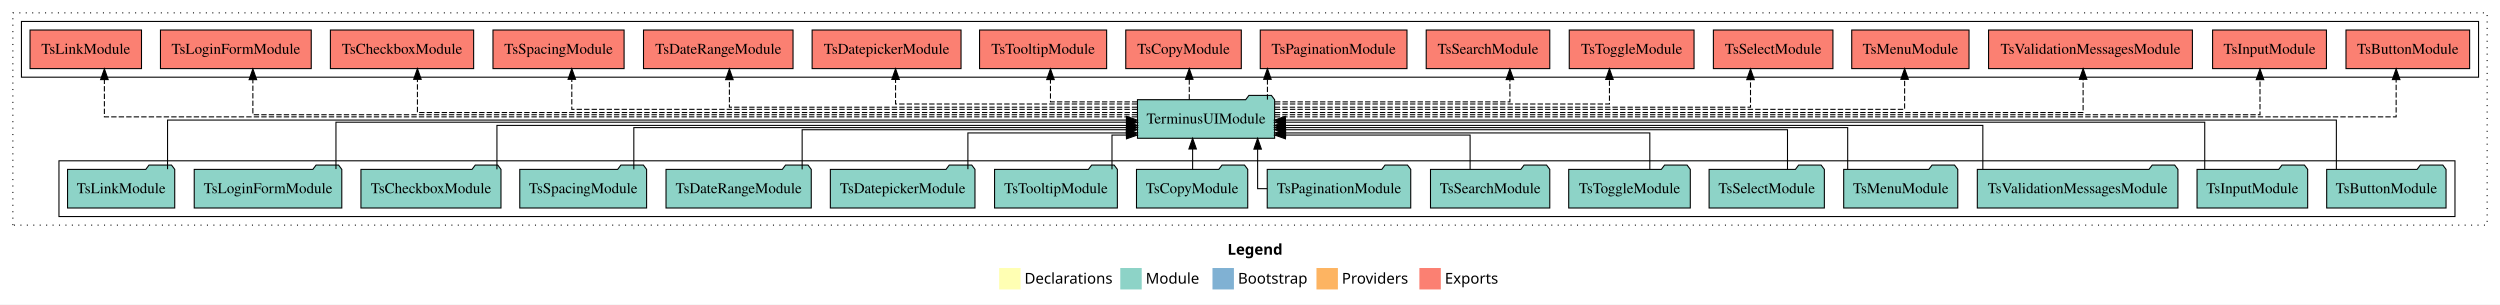
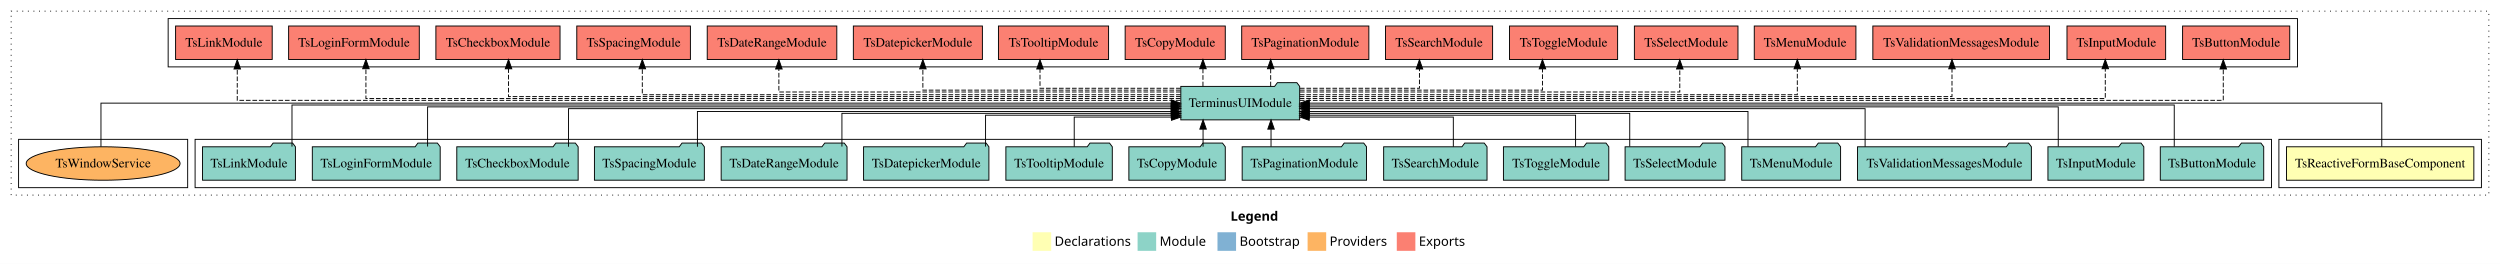
- <svg xmlns="http://www.w3.org/2000/svg" width="2332pt" height="284pt" viewBox="0.00 0.00 2332.00 284.00">
+ <svg xmlns="http://www.w3.org/2000/svg" width="2691pt" height="284pt" viewBox="0.00 0.00 2691.00 284.00">
  <g id="graph0" class="graph" transform="scale(1 1) rotate(0) translate(4 280)">
-     <polygon fill="#ffffff" stroke="transparent" points="-4,4 -4,-280 2328,-280 2328,4 -4,4" />
-     <text text-anchor="start" x="1141.009" y="-42.4" font-family="sans-serif" font-weight="bold" font-size="14.00" fill="#000000">Legend</text>
-     <polygon fill="#ffffb3" stroke="transparent" points="928,-10 928,-30 948,-30 948,-10 928,-10" />
-     <text text-anchor="start" x="951.629" y="-15.4" font-family="sans-serif" font-size="14.00" fill="#000000">  Declarations</text>
-     <polygon fill="#8dd3c7" stroke="transparent" points="1041,-10 1041,-30 1061,-30 1061,-10 1041,-10" />
-     <text text-anchor="start" x="1064.725" y="-15.4" font-family="sans-serif" font-size="14.00" fill="#000000">  Module</text>
-     <polygon fill="#80b1d3" stroke="transparent" points="1127,-10 1127,-30 1147,-30 1147,-10 1127,-10" />
-     <text text-anchor="start" x="1150.781" y="-15.4" font-family="sans-serif" font-size="14.00" fill="#000000">  Bootstrap</text>
-     <polygon fill="#fdb462" stroke="transparent" points="1224,-10 1224,-30 1244,-30 1244,-10 1224,-10" />
-     <text text-anchor="start" x="1247.673" y="-15.4" font-family="sans-serif" font-size="14.00" fill="#000000">  Providers</text>
-     <polygon fill="#fb8072" stroke="transparent" points="1320,-10 1320,-30 1340,-30 1340,-10 1320,-10" />
-     <text text-anchor="start" x="1343.726" y="-15.4" font-family="sans-serif" font-size="14.00" fill="#000000">  Exports</text>
+     <polygon fill="#ffffff" stroke="transparent" points="-4,4 -4,-280 2687,-280 2687,4 -4,4" />
+     <text text-anchor="start" x="1320.509" y="-42.4" font-family="sans-serif" font-weight="bold" font-size="14.00" fill="#000000">Legend</text>
+     <polygon fill="#ffffb3" stroke="transparent" points="1107.5,-10 1107.5,-30 1127.5,-30 1127.5,-10 1107.5,-10" />
+     <text text-anchor="start" x="1131.129" y="-15.4" font-family="sans-serif" font-size="14.00" fill="#000000">  Declarations</text>
+     <polygon fill="#8dd3c7" stroke="transparent" points="1220.5,-10 1220.5,-30 1240.5,-30 1240.5,-10 1220.5,-10" />
+     <text text-anchor="start" x="1244.225" y="-15.4" font-family="sans-serif" font-size="14.00" fill="#000000">  Module</text>
+     <polygon fill="#80b1d3" stroke="transparent" points="1306.5,-10 1306.5,-30 1326.5,-30 1326.5,-10 1306.5,-10" />
+     <text text-anchor="start" x="1330.281" y="-15.4" font-family="sans-serif" font-size="14.00" fill="#000000">  Bootstrap</text>
+     <polygon fill="#fdb462" stroke="transparent" points="1403.5,-10 1403.5,-30 1423.5,-30 1423.5,-10 1403.5,-10" />
+     <text text-anchor="start" x="1427.173" y="-15.4" font-family="sans-serif" font-size="14.00" fill="#000000">  Providers</text>
+     <polygon fill="#fb8072" stroke="transparent" points="1499.5,-10 1499.5,-30 1519.5,-30 1519.5,-10 1499.5,-10" />
+     <text text-anchor="start" x="1523.226" y="-15.4" font-family="sans-serif" font-size="14.00" fill="#000000">  Exports</text>
    <g id="clust1" class="cluster">
-       <polygon fill="none" stroke="#000000" stroke-dasharray="1,5" points="8,-70 8,-268 2316,-268 2316,-70 8,-70" />
-     </g>
-     <g id="clust3" class="cluster">
-       <polygon fill="none" stroke="#000000" points="51,-78 51,-130 2286,-130 2286,-78 51,-78" />
+       <polygon fill="none" stroke="#000000" stroke-dasharray="1,5" points="8,-70 8,-268 2675,-268 2675,-70 8,-70" />
+     </g>
+     <g id="clust2" class="cluster">
+       <polygon fill="none" stroke="#000000" points="2449,-78 2449,-130 2667,-130 2667,-78 2449,-78" />
    </g>
    <g id="clust4" class="cluster">
-       <polygon fill="none" stroke="#000000" points="16,-208 16,-260 2308,-260 2308,-208 16,-208" />
+       <polygon fill="none" stroke="#000000" points="206,-78 206,-130 2441,-130 2441,-78 206,-78" />
+     </g>
+     <g id="clust5" class="cluster">
+       <polygon fill="none" stroke="#000000" points="177,-208 177,-260 2469,-260 2469,-208 177,-208" />
+     </g>
+     <g id="clust7" class="cluster">
+       <polygon fill="none" stroke="#000000" points="16,-78 16,-130 198,-130 198,-78 16,-78" />
    </g>
    <g id="node1" class="node">
-       <polygon fill="#8dd3c7" stroke="#000000" points="2277.665,-122 2274.665,-126 2253.665,-126 2250.665,-122 2166.335,-122 2166.335,-86 2277.665,-86 2277.665,-122" />
-       <text text-anchor="middle" x="2222" y="-99.8" font-family="Times,serif" font-size="14.00" fill="#000000">TsButtonModule</text>
+       <polygon fill="#ffffb3" stroke="#000000" points="2658.85,-122 2457.15,-122 2457.15,-86 2658.85,-86 2658.85,-122" />
+       <text text-anchor="middle" x="2558" y="-99.8" font-family="Times,serif" font-size="14.00" fill="#000000">TsReactiveFormBaseComponent</text>
+     </g>
+     <g id="node2" class="node">
+       <polygon fill="#8dd3c7" stroke="#000000" points="1394.971,-187 1391.971,-191 1370.971,-191 1367.971,-187 1267.029,-187 1267.029,-151 1394.971,-151 1394.971,-187" />
+       <text text-anchor="middle" x="1331" y="-164.8" font-family="Times,serif" font-size="14.00" fill="#000000">TerminusUIModule</text>
+     </g>
+     <g id="edge1" class="edge">
+       <path fill="none" stroke="#000000" d="M2559.754,-122.106C2559.754,-141.339 2559.754,-169 2559.754,-169 2559.754,-169 1405.333,-169 1405.333,-169" />
+       <polygon fill="#000000" stroke="#000000" points="1405.333,-165.5 1395.333,-169 1405.333,-172.5 1405.333,-165.5" />
+     </g>
+     <g id="node19" class="node">
+       <polygon fill="#fb8072" stroke="#000000" points="2460.665,-252 2345.335,-252 2345.335,-216 2460.665,-216 2460.665,-252" />
+       <text text-anchor="middle" x="2403" y="-229.8" font-family="Times,serif" font-size="14.00" fill="#000000">TsButtonModule </text>
+     </g>
+     <g id="edge18" class="edge">
+       <path fill="none" stroke="#000000" stroke-dasharray="5,2" d="M1395.202,-172C1624.454,-172 2389.125,-172 2389.125,-172 2389.125,-172 2389.125,-205.733 2389.125,-205.733" />
+       <polygon fill="#000000" stroke="#000000" points="2385.625,-205.733 2389.125,-215.733 2392.625,-205.733 2385.625,-205.733" />
+     </g>
+     <g id="node20" class="node">
+       <polygon fill="#fb8072" stroke="#000000" points="2327.099,-252 2220.901,-252 2220.901,-216 2327.099,-216 2327.099,-252" />
+       <text text-anchor="middle" x="2274" y="-229.8" font-family="Times,serif" font-size="14.00" fill="#000000">TsInputModule </text>
+     </g>
+     <g id="edge19" class="edge">
+       <path fill="none" stroke="#000000" stroke-dasharray="5,2" d="M1395,-174C1605.368,-174 2262.125,-174 2262.125,-174 2262.125,-174 2262.125,-205.998 2262.125,-205.998" />
+       <polygon fill="#000000" stroke="#000000" points="2258.625,-205.998 2262.125,-215.998 2265.625,-205.998 2258.625,-205.998" />
+     </g>
+     <g id="node21" class="node">
+       <polygon fill="#fb8072" stroke="#000000" points="2202.068,-252 2011.932,-252 2011.932,-216 2202.068,-216 2202.068,-252" />
+       <text text-anchor="middle" x="2107" y="-229.8" font-family="Times,serif" font-size="14.00" fill="#000000">TsValidationMessagesModule </text>
+     </g>
+     <g id="edge20" class="edge">
+       <path fill="none" stroke="#000000" stroke-dasharray="5,2" d="M1395.002,-176C1579.132,-176 2097.125,-176 2097.125,-176 2097.125,-176 2097.125,-205.966 2097.125,-205.966" />
+       <polygon fill="#000000" stroke="#000000" points="2093.625,-205.966 2097.125,-215.966 2100.625,-205.966 2093.625,-205.966" />
+     </g>
+     <g id="node22" class="node">
+       <polygon fill="#fb8072" stroke="#000000" points="1993.707,-252 1884.293,-252 1884.293,-216 1993.707,-216 1993.707,-252" />
+       <text text-anchor="middle" x="1939" y="-229.8" font-family="Times,serif" font-size="14.00" fill="#000000">TsMenuModule </text>
+     </g>
+     <g id="edge21" class="edge">
+       <path fill="none" stroke="#000000" stroke-dasharray="5,2" d="M1395.17,-178C1549.857,-178 1930.625,-178 1930.625,-178 1930.625,-178 1930.625,-205.973 1930.625,-205.973" />
+       <polygon fill="#000000" stroke="#000000" points="1927.125,-205.973 1930.625,-215.973 1934.125,-205.973 1927.125,-205.973" />
+     </g>
+     <g id="node23" class="node">
+       <polygon fill="#fb8072" stroke="#000000" points="1866.755,-252 1755.245,-252 1755.245,-216 1866.755,-216 1866.755,-252" />
+       <text text-anchor="middle" x="1811" y="-229.8" font-family="Times,serif" font-size="14.00" fill="#000000">TsSelectModule </text>
+     </g>
+     <g id="edge22" class="edge">
+       <path fill="none" stroke="#000000" stroke-dasharray="5,2" d="M1395.3,-181C1524.661,-181 1804.125,-181 1804.125,-181 1804.125,-181 1804.125,-205.76 1804.125,-205.76" />
+       <polygon fill="#000000" stroke="#000000" points="1800.625,-205.76 1804.125,-215.76 1807.625,-205.76 1800.625,-205.76" />
+     </g>
+     <g id="node24" class="node">
+       <polygon fill="#fb8072" stroke="#000000" points="1737.205,-252 1620.795,-252 1620.795,-216 1737.205,-216 1737.205,-252" />
+       <text text-anchor="middle" x="1679" y="-229.8" font-family="Times,serif" font-size="14.00" fill="#000000">TsToggleModule </text>
+     </g>
+     <g id="edge23" class="edge">
+       <path fill="none" stroke="#000000" stroke-dasharray="5,2" d="M1395.269,-183C1490.071,-183 1656.299,-183 1656.299,-183 1656.299,-183 1656.299,-205.876 1656.299,-205.876" />
+       <polygon fill="#000000" stroke="#000000" points="1652.799,-205.876 1656.299,-215.876 1659.799,-205.876 1652.799,-205.876" />
+     </g>
+     <g id="node25" class="node">
+       <polygon fill="#fb8072" stroke="#000000" points="1602.634,-252 1487.366,-252 1487.366,-216 1602.634,-216 1602.634,-252" />
+       <text text-anchor="middle" x="1545" y="-229.8" font-family="Times,serif" font-size="14.00" fill="#000000">TsSearchModule </text>
+     </g>
+     <g id="edge24" class="edge">
+       <path fill="none" stroke="#000000" stroke-dasharray="5,2" d="M1395.231,-185C1451.344,-185 1523.894,-185 1523.894,-185 1523.894,-185 1523.894,-205.754 1523.894,-205.754" />
+       <polygon fill="#000000" stroke="#000000" points="1520.394,-205.754 1523.894,-215.754 1527.394,-205.754 1520.394,-205.754" />
+     </g>
+     <g id="node26" class="node">
+       <polygon fill="#fb8072" stroke="#000000" points="1469.431,-252 1332.569,-252 1332.569,-216 1469.431,-216 1469.431,-252" />
+       <text text-anchor="middle" x="1401" y="-229.8" font-family="Times,serif" font-size="14.00" fill="#000000">TsPaginationModule </text>
+     </g>
+     <g id="edge25" class="edge">
+       <path fill="none" stroke="#000000" stroke-dasharray="5,2" d="M1363.76,-187.106C1363.76,-187.106 1363.76,-205.991 1363.76,-205.991" />
+       <polygon fill="#000000" stroke="#000000" points="1360.26,-205.991 1363.76,-215.991 1367.26,-205.991 1360.26,-205.991" />
+     </g>
+     <g id="node27" class="node">
+       <polygon fill="#fb8072" stroke="#000000" points="1314.884,-252 1207.116,-252 1207.116,-216 1314.884,-216 1314.884,-252" />
+       <text text-anchor="middle" x="1261" y="-229.8" font-family="Times,serif" font-size="14.00" fill="#000000">TsCopyModule </text>
+     </g>
+     <g id="edge26" class="edge">
+       <path fill="none" stroke="#000000" stroke-dasharray="5,2" d="M1290.853,-187.106C1290.853,-187.106 1290.853,-205.991 1290.853,-205.991" />
+       <polygon fill="#000000" stroke="#000000" points="1287.353,-205.991 1290.853,-215.991 1294.353,-205.991 1287.353,-205.991" />
+     </g>
+     <g id="node28" class="node">
+       <polygon fill="#fb8072" stroke="#000000" points="1189.272,-252 1070.728,-252 1070.728,-216 1189.272,-216 1189.272,-252" />
+       <text text-anchor="middle" x="1130" y="-229.8" font-family="Times,serif" font-size="14.00" fill="#000000">TsTooltipModule </text>
+     </g>
+     <g id="edge27" class="edge">
+       <path fill="none" stroke="#000000" stroke-dasharray="5,2" d="M1266.913,-185C1203.376,-185 1115.455,-185 1115.455,-185 1115.455,-185 1115.455,-205.754 1115.455,-205.754" />
+       <polygon fill="#000000" stroke="#000000" points="1111.955,-205.754 1115.455,-215.754 1118.955,-205.754 1111.955,-205.754" />
+     </g>
+     <g id="node29" class="node">
+       <polygon fill="#fb8072" stroke="#000000" points="1053.455,-252 914.545,-252 914.545,-216 1053.455,-216 1053.455,-252" />
+       <text text-anchor="middle" x="984" y="-229.8" font-family="Times,serif" font-size="14.00" fill="#000000">TsDatepickerModule </text>
+     </g>
+     <g id="edge28" class="edge">
+       <path fill="none" stroke="#000000" stroke-dasharray="5,2" d="M1266.743,-183C1167.783,-183 989.375,-183 989.375,-183 989.375,-183 989.375,-205.876 989.375,-205.876" />
+       <polygon fill="#000000" stroke="#000000" points="985.875,-205.876 989.375,-215.876 992.875,-205.876 985.875,-205.876" />
+     </g>
+     <g id="node30" class="node">
+       <polygon fill="#fb8072" stroke="#000000" points="896.739,-252 757.261,-252 757.261,-216 896.739,-216 896.739,-252" />
+       <text text-anchor="middle" x="827" y="-229.8" font-family="Times,serif" font-size="14.00" fill="#000000">TsDateRangeModule </text>
+     </g>
+     <g id="edge29" class="edge">
+       <path fill="none" stroke="#000000" stroke-dasharray="5,2" d="M1266.838,-181C1132.585,-181 834.375,-181 834.375,-181 834.375,-181 834.375,-205.76 834.375,-205.76" />
+       <polygon fill="#000000" stroke="#000000" points="830.875,-205.76 834.375,-215.76 837.875,-205.76 830.875,-205.76" />
+     </g>
+     <g id="node31" class="node">
+       <polygon fill="#fb8072" stroke="#000000" points="739.149,-252 616.851,-252 616.851,-216 739.149,-216 739.149,-252" />
+       <text text-anchor="middle" x="678" y="-229.8" font-family="Times,serif" font-size="14.00" fill="#000000">TsSpacingModule </text>
+     </g>
+     <g id="edge30" class="edge">
+       <path fill="none" stroke="#000000" stroke-dasharray="5,2" d="M1266.934,-178C1104.136,-178 687.375,-178 687.375,-178 687.375,-178 687.375,-205.973 687.375,-205.973" />
+       <polygon fill="#000000" stroke="#000000" points="683.875,-205.973 687.375,-215.973 690.875,-205.973 683.875,-205.973" />
+     </g>
+     <g id="node32" class="node">
+       <polygon fill="#fb8072" stroke="#000000" points="598.813,-252 465.187,-252 465.187,-216 598.813,-216 598.813,-252" />
+       <text text-anchor="middle" x="532" y="-229.8" font-family="Times,serif" font-size="14.00" fill="#000000">TsCheckboxModule </text>
+     </g>
+     <g id="edge31" class="edge">
+       <path fill="none" stroke="#000000" stroke-dasharray="5,2" d="M1266.879,-176C1079.072,-176 543.375,-176 543.375,-176 543.375,-176 543.375,-205.966 543.375,-205.966" />
+       <polygon fill="#000000" stroke="#000000" points="539.875,-205.966 543.375,-215.966 546.875,-205.966 539.875,-205.966" />
+     </g>
+     <g id="node33" class="node">
+       <polygon fill="#fb8072" stroke="#000000" points="447.324,-252 306.676,-252 306.676,-216 447.324,-216 447.324,-252" />
+       <text text-anchor="middle" x="377" y="-229.8" font-family="Times,serif" font-size="14.00" fill="#000000">TsLoginFormModule </text>
+     </g>
+     <g id="edge32" class="edge">
+       <path fill="none" stroke="#000000" stroke-dasharray="5,2" d="M1266.683,-174C1054.458,-174 389.875,-174 389.875,-174 389.875,-174 389.875,-205.998 389.875,-205.998" />
+       <polygon fill="#000000" stroke="#000000" points="386.375,-205.998 389.875,-215.998 393.375,-205.998 386.375,-205.998" />
+     </g>
+     <g id="node34" class="node">
+       <polygon fill="#fb8072" stroke="#000000" points="288.991,-252 185.009,-252 185.009,-216 288.991,-216 288.991,-252" />
+       <text text-anchor="middle" x="237" y="-229.8" font-family="Times,serif" font-size="14.00" fill="#000000">TsLinkModule </text>
+     </g>
+     <g id="edge33" class="edge">
+       <path fill="none" stroke="#000000" stroke-dasharray="5,2" d="M1266.698,-172C1034.274,-172 251.375,-172 251.375,-172 251.375,-172 251.375,-205.733 251.375,-205.733" />
+       <polygon fill="#000000" stroke="#000000" points="247.875,-205.733 251.375,-215.733 254.875,-205.733 247.875,-205.733" />
+     </g>
+     <g id="node3" class="node">
+       <polygon fill="#8dd3c7" stroke="#000000" points="2432.665,-122 2429.665,-126 2408.665,-126 2405.665,-122 2321.335,-122 2321.335,-86 2432.665,-86 2432.665,-122" />
+       <text text-anchor="middle" x="2377" y="-99.8" font-family="Times,serif" font-size="14.00" fill="#000000">TsButtonModule</text>
+     </g>
+     <g id="edge2" class="edge">
+       <path fill="none" stroke="#000000" d="M2336.358,-122.222C2336.358,-140.828 2336.358,-167 2336.358,-167 2336.358,-167 1405.035,-167 1405.035,-167" />
+       <polygon fill="#000000" stroke="#000000" points="1405.035,-163.5 1395.035,-167 1405.035,-170.5 1405.035,-163.5" />
+     </g>
+     <g id="node4" class="node">
+       <polygon fill="#8dd3c7" stroke="#000000" points="2303.598,-122 2300.598,-126 2279.598,-126 2276.598,-122 2200.402,-122 2200.402,-86 2303.598,-86 2303.598,-122" />
+       <text text-anchor="middle" x="2252" y="-99.8" font-family="Times,serif" font-size="14.00" fill="#000000">TsInputModule</text>
+     </g>
+     <g id="edge3" class="edge">
+       <path fill="none" stroke="#000000" d="M2211.492,-122.302C2211.492,-140.27 2211.492,-165 2211.492,-165 2211.492,-165 1405.032,-165 1405.032,-165" />
+       <polygon fill="#000000" stroke="#000000" points="1405.032,-161.5 1395.032,-165 1405.032,-168.5 1405.032,-161.5" />
+     </g>
+     <g id="node5" class="node">
+       <polygon fill="#8dd3c7" stroke="#000000" points="2182.567,-122 2179.567,-126 2158.567,-126 2155.567,-122 1995.433,-122 1995.433,-86 2182.567,-86 2182.567,-122" />
+       <text text-anchor="middle" x="2089" y="-99.8" font-family="Times,serif" font-size="14.00" fill="#000000">TsValidationMessagesModule</text>
+     </g>
+     <g id="edge4" class="edge">
+       <path fill="none" stroke="#000000" d="M2003.591,-122.022C2003.591,-139.373 2003.591,-163 2003.591,-163 2003.591,-163 1405.186,-163 1405.186,-163" />
+       <polygon fill="#000000" stroke="#000000" points="1405.186,-159.5 1395.186,-163 1405.186,-166.5 1405.186,-159.5" />
+     </g>
+     <g id="node6" class="node">
+       <polygon fill="#8dd3c7" stroke="#000000" points="1977.206,-122 1974.206,-126 1953.206,-126 1950.206,-122 1870.794,-122 1870.794,-86 1977.206,-86 1977.206,-122" />
+       <text text-anchor="middle" x="1924" y="-99.8" font-family="Times,serif" font-size="14.00" fill="#000000">TsMenuModule</text>
+     </g>
+     <g id="edge5" class="edge">
+       <path fill="none" stroke="#000000" d="M1877.522,-122.027C1877.522,-138.398 1877.522,-160 1877.522,-160 1877.522,-160 1405.031,-160 1405.031,-160" />
+       <polygon fill="#000000" stroke="#000000" points="1405.031,-156.5 1395.031,-160 1405.031,-163.5 1405.031,-156.5" />
+     </g>
+     <g id="node7" class="node">
+       <polygon fill="#8dd3c7" stroke="#000000" points="1852.755,-122 1849.755,-126 1828.755,-126 1825.755,-122 1745.245,-122 1745.245,-86 1852.755,-86 1852.755,-122" />
+       <text text-anchor="middle" x="1799" y="-99.8" font-family="Times,serif" font-size="14.00" fill="#000000">TsSelectModule</text>
+     </g>
+     <g id="edge6" class="edge">
+       <path fill="none" stroke="#000000" d="M1750.248,-122.282C1750.248,-137.948 1750.248,-158 1750.248,-158 1750.248,-158 1405.131,-158 1405.131,-158" />
+       <polygon fill="#000000" stroke="#000000" points="1405.131,-154.5 1395.131,-158 1405.131,-161.5 1405.131,-154.5" />
+     </g>
+     <g id="node8" class="node">
+       <polygon fill="#8dd3c7" stroke="#000000" points="1727.705,-122 1724.705,-126 1703.705,-126 1700.705,-122 1614.295,-122 1614.295,-86 1727.705,-86 1727.705,-122" />
+       <text text-anchor="middle" x="1671" y="-99.8" font-family="Times,serif" font-size="14.00" fill="#000000">TsToggleModule</text>
+     </g>
+     <g id="edge7" class="edge">
+       <path fill="none" stroke="#000000" d="M1691.951,-122.187C1691.951,-137.182 1691.951,-156 1691.951,-156 1691.951,-156 1405.115,-156 1405.115,-156" />
+       <polygon fill="#000000" stroke="#000000" points="1405.115,-152.5 1395.115,-156 1405.115,-159.5 1405.115,-152.5" />
+     </g>
+     <g id="node9" class="node">
+       <polygon fill="#8dd3c7" stroke="#000000" points="1596.635,-122 1593.635,-126 1572.635,-126 1569.635,-122 1485.365,-122 1485.365,-86 1596.635,-86 1596.635,-122" />
+       <text text-anchor="middle" x="1541" y="-99.8" font-family="Times,serif" font-size="14.00" fill="#000000">TsSearchModule</text>
+     </g>
+     <g id="edge8" class="edge">
+       <path fill="none" stroke="#000000" d="M1560.356,-122.051C1560.356,-136.373 1560.356,-154 1560.356,-154 1560.356,-154 1405.193,-154 1405.193,-154" />
+       <polygon fill="#000000" stroke="#000000" points="1405.193,-150.5 1395.193,-154 1405.193,-157.5 1405.193,-150.5" />
+     </g>
+     <g id="node10" class="node">
+       <polygon fill="#8dd3c7" stroke="#000000" points="1466.931,-122 1463.931,-126 1442.931,-126 1439.931,-122 1333.069,-122 1333.069,-86 1466.931,-86 1466.931,-122" />
+       <text text-anchor="middle" x="1400" y="-99.8" font-family="Times,serif" font-size="14.00" fill="#000000">TsPaginationModule</text>
+     </g>
+     <g id="edge9" class="edge">
+       <path fill="none" stroke="#000000" d="M1364.135,-122.106C1364.135,-122.106 1364.135,-140.991 1364.135,-140.991" />
+       <polygon fill="#000000" stroke="#000000" points="1360.635,-140.991 1364.135,-150.991 1367.635,-140.991 1360.635,-140.991" />
+     </g>
+     <g id="node11" class="node">
+       <polygon fill="#8dd3c7" stroke="#000000" points="1314.884,-122 1311.884,-126 1290.884,-126 1287.884,-122 1211.116,-122 1211.116,-86 1314.884,-86 1314.884,-122" />
+       <text text-anchor="middle" x="1263" y="-99.8" font-family="Times,serif" font-size="14.00" fill="#000000">TsCopyModule</text>
+     </g>
+     <g id="edge10" class="edge">
+       <path fill="none" stroke="#000000" d="M1290.978,-122.106C1290.978,-122.106 1290.978,-140.991 1290.978,-140.991" />
+       <polygon fill="#000000" stroke="#000000" points="1287.478,-140.991 1290.978,-150.991 1294.478,-140.991 1287.478,-140.991" />
+     </g>
+     <g id="node12" class="node">
+       <polygon fill="#8dd3c7" stroke="#000000" points="1193.272,-122 1190.272,-126 1169.272,-126 1166.272,-122 1078.728,-122 1078.728,-86 1193.272,-86 1193.272,-122" />
+       <text text-anchor="middle" x="1136" y="-99.8" font-family="Times,serif" font-size="14.00" fill="#000000">TsTooltipModule</text>
+     </g>
+     <g id="edge11" class="edge">
+       <path fill="none" stroke="#000000" d="M1152.295,-122.051C1152.295,-136.373 1152.295,-154 1152.295,-154 1152.295,-154 1256.988,-154 1256.988,-154" />
+       <polygon fill="#000000" stroke="#000000" points="1256.988,-157.5 1266.988,-154 1256.988,-150.5 1256.988,-157.5" />
+     </g>
+     <g id="node13" class="node">
+       <polygon fill="#8dd3c7" stroke="#000000" points="1060.454,-122 1057.454,-126 1036.454,-126 1033.454,-122 925.546,-122 925.546,-86 1060.454,-86 1060.454,-122" />
+       <text text-anchor="middle" x="993" y="-99.8" font-family="Times,serif" font-size="14.00" fill="#000000">TsDatepickerModule</text>
+     </g>
+     <g id="edge12" class="edge">
+       <path fill="none" stroke="#000000" d="M1056.852,-122.187C1056.852,-137.182 1056.852,-156 1056.852,-156 1056.852,-156 1256.725,-156 1256.725,-156" />
+       <polygon fill="#000000" stroke="#000000" points="1256.725,-159.5 1266.725,-156 1256.724,-152.5 1256.725,-159.5" />
+     </g>
+     <g id="node14" class="node">
+       <polygon fill="#8dd3c7" stroke="#000000" points="907.74,-122 904.74,-126 883.74,-126 880.74,-122 772.26,-122 772.26,-86 907.74,-86 907.74,-122" />
+       <text text-anchor="middle" x="840" y="-99.8" font-family="Times,serif" font-size="14.00" fill="#000000">TsDateRangeModule</text>
+     </g>
+     <g id="edge13" class="edge">
+       <path fill="none" stroke="#000000" d="M902.245,-122.282C902.245,-137.948 902.245,-158 902.245,-158 902.245,-158 1256.811,-158 1256.811,-158" />
+       <polygon fill="#000000" stroke="#000000" points="1256.811,-161.5 1266.811,-158 1256.811,-154.5 1256.811,-161.5" />
+     </g>
+     <g id="node15" class="node">
+       <polygon fill="#8dd3c7" stroke="#000000" points="754.15,-122 751.15,-126 730.15,-126 727.15,-122 635.85,-122 635.85,-86 754.15,-86 754.15,-122" />
+       <text text-anchor="middle" x="695" y="-99.8" font-family="Times,serif" font-size="14.00" fill="#000000">TsSpacingModule</text>
+     </g>
+     <g id="edge14" class="edge">
+       <path fill="none" stroke="#000000" d="M746.7,-122.027C746.7,-138.398 746.7,-160 746.7,-160 746.7,-160 1256.798,-160 1256.798,-160" />
+       <polygon fill="#000000" stroke="#000000" points="1256.798,-163.5 1266.798,-160 1256.798,-156.5 1256.798,-163.5" />
+     </g>
+     <g id="node16" class="node">
+       <polygon fill="#8dd3c7" stroke="#000000" points="618.313,-122 615.313,-126 594.313,-126 591.313,-122 487.687,-122 487.687,-86 618.313,-86 618.313,-122" />
+       <text text-anchor="middle" x="553" y="-99.8" font-family="Times,serif" font-size="14.00" fill="#000000">TsCheckboxModule</text>
+     </g>
+     <g id="edge15" class="edge">
+       <path fill="none" stroke="#000000" d="M607.916,-122.022C607.916,-139.373 607.916,-163 607.916,-163 607.916,-163 1256.831,-163 1256.831,-163" />
+       <polygon fill="#000000" stroke="#000000" points="1256.831,-166.5 1266.831,-163 1256.831,-159.5 1256.831,-166.5" />
    </g>
    <g id="node17" class="node">
-       <polygon fill="#8dd3c7" stroke="#000000" points="1184.971,-187 1181.971,-191 1160.971,-191 1157.971,-187 1057.029,-187 1057.029,-151 1184.971,-151 1184.971,-187" />
-       <text text-anchor="middle" x="1121" y="-164.8" font-family="Times,serif" font-size="14.00" fill="#000000">TerminusUIModule</text>
-     </g>
-     <g id="edge1" class="edge">
-       <path fill="none" stroke="#000000" d="M2175.358,-122.169C2175.358,-141.09 2175.358,-168 2175.358,-168 2175.358,-168 1194.974,-168 1194.974,-168" />
-       <polygon fill="#000000" stroke="#000000" points="1194.974,-164.5 1184.974,-168 1194.974,-171.5 1194.974,-164.5" />
-     </g>
-     <g id="node2" class="node">
-       <polygon fill="#8dd3c7" stroke="#000000" points="2148.598,-122 2145.598,-126 2124.598,-126 2121.598,-122 2045.402,-122 2045.402,-86 2148.598,-86 2148.598,-122" />
-       <text text-anchor="middle" x="2097" y="-99.8" font-family="Times,serif" font-size="14.00" fill="#000000">TsInputModule</text>
-     </g>
-     <g id="edge2" class="edge">
-       <path fill="none" stroke="#000000" d="M2052.576,-122.267C2052.576,-140.555 2052.576,-166 2052.576,-166 2052.576,-166 1195.031,-166 1195.031,-166" />
-       <polygon fill="#000000" stroke="#000000" points="1195.031,-162.5 1185.031,-166 1195.031,-169.5 1195.031,-162.5" />
-     </g>
-     <g id="node3" class="node">
-       <polygon fill="#8dd3c7" stroke="#000000" points="2027.567,-122 2024.567,-126 2003.567,-126 2000.567,-122 1840.433,-122 1840.433,-86 2027.567,-86 2027.567,-122" />
-       <text text-anchor="middle" x="1934" y="-99.8" font-family="Times,serif" font-size="14.00" fill="#000000">TsValidationMessagesModule</text>
-     </g>
-     <g id="edge3" class="edge">
-       <path fill="none" stroke="#000000" d="M1845.591,-122.022C1845.591,-139.373 1845.591,-163 1845.591,-163 1845.591,-163 1194.985,-163 1194.985,-163" />
-       <polygon fill="#000000" stroke="#000000" points="1194.985,-159.5 1184.985,-163 1194.985,-166.5 1194.985,-159.5" />
-     </g>
-     <g id="node4" class="node">
-       <polygon fill="#8dd3c7" stroke="#000000" points="1822.206,-122 1819.206,-126 1798.206,-126 1795.206,-122 1715.794,-122 1715.794,-86 1822.206,-86 1822.206,-122" />
-       <text text-anchor="middle" x="1769" y="-99.8" font-family="Times,serif" font-size="14.00" fill="#000000">TsMenuModule</text>
-     </g>
-     <g id="edge4" class="edge">
-       <path fill="none" stroke="#000000" d="M1719.522,-122.035C1719.522,-138.734 1719.522,-161 1719.522,-161 1719.522,-161 1195.052,-161 1195.052,-161" />
-       <polygon fill="#000000" stroke="#000000" points="1195.052,-157.5 1185.052,-161 1195.052,-164.5 1195.052,-157.5" />
-     </g>
-     <g id="node5" class="node">
-       <polygon fill="#8dd3c7" stroke="#000000" points="1697.755,-122 1694.755,-126 1673.755,-126 1670.755,-122 1590.245,-122 1590.245,-86 1697.755,-86 1697.755,-122" />
-       <text text-anchor="middle" x="1644" y="-99.8" font-family="Times,serif" font-size="14.00" fill="#000000">TsSelectModule</text>
-     </g>
-     <g id="edge5" class="edge">
-       <path fill="none" stroke="#000000" d="M1663.376,-122.009C1663.376,-138.049 1663.376,-159 1663.376,-159 1663.376,-159 1195.08,-159 1195.08,-159" />
-       <polygon fill="#000000" stroke="#000000" points="1195.08,-155.5 1185.08,-159 1195.08,-162.5 1195.08,-155.5" />
-     </g>
-     <g id="node6" class="node">
-       <polygon fill="#8dd3c7" stroke="#000000" points="1572.705,-122 1569.705,-126 1548.705,-126 1545.705,-122 1459.295,-122 1459.295,-86 1572.705,-86 1572.705,-122" />
-       <text text-anchor="middle" x="1516" y="-99.8" font-family="Times,serif" font-size="14.00" fill="#000000">TsToggleModule</text>
-     </g>
-     <g id="edge6" class="edge">
-       <path fill="none" stroke="#000000" d="M1534.951,-122.187C1534.951,-137.182 1534.951,-156 1534.951,-156 1534.951,-156 1195.226,-156 1195.226,-156" />
-       <polygon fill="#000000" stroke="#000000" points="1195.226,-152.5 1185.226,-156 1195.226,-159.5 1195.226,-152.5" />
-     </g>
-     <g id="node7" class="node">
-       <polygon fill="#8dd3c7" stroke="#000000" points="1441.635,-122 1438.635,-126 1417.635,-126 1414.635,-122 1330.365,-122 1330.365,-86 1441.635,-86 1441.635,-122" />
-       <text text-anchor="middle" x="1386" y="-99.8" font-family="Times,serif" font-size="14.00" fill="#000000">TsSearchModule</text>
-     </g>
-     <g id="edge7" class="edge">
-       <path fill="none" stroke="#000000" d="M1367.311,-122.051C1367.311,-136.373 1367.311,-154 1367.311,-154 1367.311,-154 1195.072,-154 1195.072,-154" />
-       <polygon fill="#000000" stroke="#000000" points="1195.072,-150.5 1185.072,-154 1195.072,-157.5 1195.072,-150.5" />
-     </g>
-     <g id="node8" class="node">
-       <polygon fill="#8dd3c7" stroke="#000000" points="1311.931,-122 1308.931,-126 1287.931,-126 1284.931,-122 1178.069,-122 1178.069,-86 1311.931,-86 1311.931,-122" />
-       <text text-anchor="middle" x="1245" y="-99.8" font-family="Times,serif" font-size="14.00" fill="#000000">TsPaginationModule</text>
-     </g>
-     <g id="edge8" class="edge">
-       <path fill="none" stroke="#000000" d="M1178.117,-104C1172.616,-104 1169.113,-104 1169.113,-104 1169.113,-104 1169.113,-140.894 1169.113,-140.894" />
-       <polygon fill="#000000" stroke="#000000" points="1165.613,-140.894 1169.113,-150.894 1172.613,-140.894 1165.613,-140.894" />
-     </g>
-     <g id="node9" class="node">
-       <polygon fill="#8dd3c7" stroke="#000000" points="1159.884,-122 1156.884,-126 1135.884,-126 1132.884,-122 1056.116,-122 1056.116,-86 1159.884,-86 1159.884,-122" />
-       <text text-anchor="middle" x="1108" y="-99.8" font-family="Times,serif" font-size="14.00" fill="#000000">TsCopyModule</text>
-     </g>
-     <g id="edge9" class="edge">
-       <path fill="none" stroke="#000000" d="M1108.478,-122.106C1108.478,-122.106 1108.478,-140.991 1108.478,-140.991" />
-       <polygon fill="#000000" stroke="#000000" points="1104.978,-140.991 1108.478,-150.991 1111.978,-140.991 1104.978,-140.991" />
-     </g>
-     <g id="node10" class="node">
-       <polygon fill="#8dd3c7" stroke="#000000" points="1038.272,-122 1035.272,-126 1014.272,-126 1011.272,-122 923.728,-122 923.728,-86 1038.272,-86 1038.272,-122" />
-       <text text-anchor="middle" x="981" y="-99.8" font-family="Times,serif" font-size="14.00" fill="#000000">TsTooltipModule</text>
-     </g>
-     <g id="edge10" class="edge">
-       <path fill="none" stroke="#000000" d="M1033.261,-122.051C1033.261,-136.373 1033.261,-154 1033.261,-154 1033.261,-154 1046.773,-154 1046.773,-154" />
-       <polygon fill="#000000" stroke="#000000" points="1046.773,-157.5 1056.773,-154 1046.773,-150.5 1046.773,-157.5" />
-     </g>
-     <g id="node11" class="node">
-       <polygon fill="#8dd3c7" stroke="#000000" points="905.454,-122 902.454,-126 881.454,-126 878.454,-122 770.546,-122 770.546,-86 905.454,-86 905.454,-122" />
-       <text text-anchor="middle" x="838" y="-99.8" font-family="Times,serif" font-size="14.00" fill="#000000">TsDatepickerModule</text>
-     </g>
-     <g id="edge11" class="edge">
-       <path fill="none" stroke="#000000" d="M898.852,-122.187C898.852,-137.182 898.852,-156 898.852,-156 898.852,-156 1046.746,-156 1046.746,-156" />
-       <polygon fill="#000000" stroke="#000000" points="1046.746,-159.5 1056.746,-156 1046.745,-152.5 1046.746,-159.5" />
-     </g>
-     <g id="node12" class="node">
-       <polygon fill="#8dd3c7" stroke="#000000" points="752.74,-122 749.74,-126 728.74,-126 725.74,-122 617.26,-122 617.26,-86 752.74,-86 752.74,-122" />
-       <text text-anchor="middle" x="685" y="-99.8" font-family="Times,serif" font-size="14.00" fill="#000000">TsDateRangeModule</text>
-     </g>
-     <g id="edge12" class="edge">
-       <path fill="none" stroke="#000000" d="M744.245,-122.009C744.245,-138.049 744.245,-159 744.245,-159 744.245,-159 1046.661,-159 1046.661,-159" />
-       <polygon fill="#000000" stroke="#000000" points="1046.662,-162.5 1056.661,-159 1046.661,-155.5 1046.662,-162.5" />
-     </g>
-     <g id="node13" class="node">
-       <polygon fill="#8dd3c7" stroke="#000000" points="599.15,-122 596.15,-126 575.15,-126 572.15,-122 480.85,-122 480.85,-86 599.15,-86 599.15,-122" />
-       <text text-anchor="middle" x="540" y="-99.8" font-family="Times,serif" font-size="14.00" fill="#000000">TsSpacingModule</text>
-     </g>
-     <g id="edge13" class="edge">
-       <path fill="none" stroke="#000000" d="M587.228,-122.035C587.228,-138.734 587.228,-161 587.228,-161 587.228,-161 1046.88,-161 1046.88,-161" />
-       <polygon fill="#000000" stroke="#000000" points="1046.88,-164.5 1056.88,-161 1046.88,-157.5 1046.88,-164.5" />
-     </g>
-     <g id="node14" class="node">
-       <polygon fill="#8dd3c7" stroke="#000000" points="463.313,-122 460.313,-126 439.313,-126 436.313,-122 332.687,-122 332.687,-86 463.313,-86 463.313,-122" />
-       <text text-anchor="middle" x="398" y="-99.8" font-family="Times,serif" font-size="14.00" fill="#000000">TsCheckboxModule</text>
-     </g>
-     <g id="edge14" class="edge">
-       <path fill="none" stroke="#000000" d="M459.541,-122.022C459.541,-139.373 459.541,-163 459.541,-163 459.541,-163 1046.976,-163 1046.976,-163" />
-       <polygon fill="#000000" stroke="#000000" points="1046.976,-166.5 1056.976,-163 1046.976,-159.5 1046.976,-166.5" />
-     </g>
-     <g id="node15" class="node">
-       <polygon fill="#8dd3c7" stroke="#000000" points="314.824,-122 311.824,-126 290.824,-126 287.824,-122 177.176,-122 177.176,-86 314.824,-86 314.824,-122" />
-       <text text-anchor="middle" x="246" y="-99.8" font-family="Times,serif" font-size="14.00" fill="#000000">TsLoginFormModule</text>
-     </g>
-     <g id="edge15" class="edge">
-       <path fill="none" stroke="#000000" d="M309.378,-122.267C309.378,-140.555 309.378,-166 309.378,-166 309.378,-166 1046.975,-166 1046.975,-166" />
-       <polygon fill="#000000" stroke="#000000" points="1046.975,-169.5 1056.975,-166 1046.975,-162.5 1046.975,-169.5" />
-     </g>
-     <g id="node16" class="node">
-       <polygon fill="#8dd3c7" stroke="#000000" points="158.99,-122 155.99,-126 134.99,-126 131.99,-122 59.01,-122 59.01,-86 158.99,-86 158.99,-122" />
-       <text text-anchor="middle" x="109" y="-99.8" font-family="Times,serif" font-size="14.00" fill="#000000">TsLinkModule</text>
+       <polygon fill="#8dd3c7" stroke="#000000" points="469.824,-122 466.824,-126 445.824,-126 442.824,-122 332.176,-122 332.176,-86 469.824,-86 469.824,-122" />
+       <text text-anchor="middle" x="401" y="-99.8" font-family="Times,serif" font-size="14.00" fill="#000000">TsLoginFormModule</text>
    </g>
    <g id="edge16" class="edge">
-       <path fill="none" stroke="#000000" d="M152.292,-122.169C152.292,-141.09 152.292,-168 152.292,-168 152.292,-168 1046.69,-168 1046.69,-168" />
-       <polygon fill="#000000" stroke="#000000" points="1046.69,-171.5 1056.69,-168 1046.69,-164.5 1046.69,-171.5" />
+       <path fill="none" stroke="#000000" d="M456.253,-122.302C456.253,-140.27 456.253,-165 456.253,-165 456.253,-165 1256.678,-165 1256.678,-165" />
+       <polygon fill="#000000" stroke="#000000" points="1256.678,-168.5 1266.678,-165 1256.678,-161.5 1256.678,-168.5" />
    </g>
    <g id="node18" class="node">
-       <polygon fill="#fb8072" stroke="#000000" points="2299.665,-252 2184.335,-252 2184.335,-216 2299.665,-216 2299.665,-252" />
-       <text text-anchor="middle" x="2242" y="-229.8" font-family="Times,serif" font-size="14.00" fill="#000000">TsButtonModule </text>
+       <polygon fill="#8dd3c7" stroke="#000000" points="313.99,-122 310.99,-126 289.99,-126 286.99,-122 214.01,-122 214.01,-86 313.99,-86 313.99,-122" />
+       <text text-anchor="middle" x="264" y="-99.8" font-family="Times,serif" font-size="14.00" fill="#000000">TsLinkModule</text>
    </g>
    <g id="edge17" class="edge">
-       <path fill="none" stroke="#000000" stroke-dasharray="5,2" d="M1185.077,-171C1421.486,-171 2231.125,-171 2231.125,-171 2231.125,-171 2231.125,-205.778 2231.125,-205.778" />
-       <polygon fill="#000000" stroke="#000000" points="2227.625,-205.778 2231.125,-215.778 2234.625,-205.778 2227.625,-205.778" />
-     </g>
-     <g id="node19" class="node">
-       <polygon fill="#fb8072" stroke="#000000" points="2166.099,-252 2059.901,-252 2059.901,-216 2166.099,-216 2166.099,-252" />
-       <text text-anchor="middle" x="2113" y="-229.8" font-family="Times,serif" font-size="14.00" fill="#000000">TsInputModule </text>
-     </g>
-     <g id="edge18" class="edge">
-       <path fill="none" stroke="#000000" stroke-dasharray="5,2" d="M1185.126,-173C1403.414,-173 2104.125,-173 2104.125,-173 2104.125,-173 2104.125,-205.698 2104.125,-205.698" />
-       <polygon fill="#000000" stroke="#000000" points="2100.625,-205.698 2104.125,-215.698 2107.625,-205.698 2100.625,-205.698" />
-     </g>
-     <g id="node20" class="node">
-       <polygon fill="#fb8072" stroke="#000000" points="2041.068,-252 1850.932,-252 1850.932,-216 2041.068,-216 2041.068,-252" />
-       <text text-anchor="middle" x="1946" y="-229.8" font-family="Times,serif" font-size="14.00" fill="#000000">TsValidationMessagesModule </text>
-     </g>
-     <g id="edge19" class="edge">
-       <path fill="none" stroke="#000000" stroke-dasharray="5,2" d="M1185.197,-175C1378.062,-175 1939.125,-175 1939.125,-175 1939.125,-175 1939.125,-205.977 1939.125,-205.977" />
-       <polygon fill="#000000" stroke="#000000" points="1935.625,-205.977 1939.125,-215.977 1942.625,-205.977 1935.625,-205.977" />
-     </g>
-     <g id="node21" class="node">
-       <polygon fill="#fb8072" stroke="#000000" points="1832.707,-252 1723.293,-252 1723.293,-216 1832.707,-216 1832.707,-252" />
-       <text text-anchor="middle" x="1778" y="-229.8" font-family="Times,serif" font-size="14.00" fill="#000000">TsMenuModule </text>
-     </g>
-     <g id="edge20" class="edge">
-       <path fill="none" stroke="#000000" stroke-dasharray="5,2" d="M1185.264,-178C1349.659,-178 1772.625,-178 1772.625,-178 1772.625,-178 1772.625,-205.973 1772.625,-205.973" />
-       <polygon fill="#000000" stroke="#000000" points="1769.125,-205.973 1772.625,-215.973 1776.125,-205.973 1769.125,-205.973" />
-     </g>
-     <g id="node22" class="node">
-       <polygon fill="#fb8072" stroke="#000000" points="1705.755,-252 1594.245,-252 1594.245,-216 1705.755,-216 1705.755,-252" />
-       <text text-anchor="middle" x="1650" y="-229.8" font-family="Times,serif" font-size="14.00" fill="#000000">TsSelectModule </text>
-     </g>
-     <g id="edge21" class="edge">
-       <path fill="none" stroke="#000000" stroke-dasharray="5,2" d="M1185.065,-180C1321.599,-180 1628.874,-180 1628.874,-180 1628.874,-180 1628.874,-205.718 1628.874,-205.718" />
-       <polygon fill="#000000" stroke="#000000" points="1625.374,-205.718 1628.874,-215.718 1632.374,-205.718 1625.374,-205.718" />
-     </g>
-     <g id="node23" class="node">
-       <polygon fill="#fb8072" stroke="#000000" points="1576.205,-252 1459.795,-252 1459.795,-216 1576.205,-216 1576.205,-252" />
-       <text text-anchor="middle" x="1518" y="-229.8" font-family="Times,serif" font-size="14.00" fill="#000000">TsToggleModule </text>
-     </g>
-     <g id="edge22" class="edge">
-       <path fill="none" stroke="#000000" stroke-dasharray="5,2" d="M1185.261,-183C1292.736,-183 1497.299,-183 1497.299,-183 1497.299,-183 1497.299,-205.876 1497.299,-205.876" />
-       <polygon fill="#000000" stroke="#000000" points="1493.799,-205.876 1497.299,-215.876 1500.799,-205.876 1493.799,-205.876" />
-     </g>
-     <g id="node24" class="node">
-       <polygon fill="#fb8072" stroke="#000000" points="1441.634,-252 1326.366,-252 1326.366,-216 1441.634,-216 1441.634,-252" />
-       <text text-anchor="middle" x="1384" y="-229.8" font-family="Times,serif" font-size="14.00" fill="#000000">TsSearchModule </text>
-     </g>
-     <g id="edge23" class="edge">
-       <path fill="none" stroke="#000000" stroke-dasharray="5,2" d="M1185.317,-185C1268.943,-185 1404.439,-185 1404.439,-185 1404.439,-185 1404.439,-205.754 1404.439,-205.754" />
-       <polygon fill="#000000" stroke="#000000" points="1400.939,-205.754 1404.439,-215.754 1407.939,-205.754 1400.939,-205.754" />
-     </g>
-     <g id="node25" class="node">
-       <polygon fill="#fb8072" stroke="#000000" points="1308.431,-252 1171.569,-252 1171.569,-216 1308.431,-216 1308.431,-252" />
-       <text text-anchor="middle" x="1240" y="-229.8" font-family="Times,serif" font-size="14.00" fill="#000000">TsPaginationModule </text>
-     </g>
-     <g id="edge24" class="edge">
-       <path fill="none" stroke="#000000" stroke-dasharray="5,2" d="M1178.26,-187.106C1178.26,-187.106 1178.26,-205.991 1178.26,-205.991" />
-       <polygon fill="#000000" stroke="#000000" points="1174.76,-205.991 1178.26,-215.991 1181.76,-205.991 1174.76,-205.991" />
-     </g>
-     <g id="node26" class="node">
-       <polygon fill="#fb8072" stroke="#000000" points="1153.884,-252 1046.116,-252 1046.116,-216 1153.884,-216 1153.884,-252" />
-       <text text-anchor="middle" x="1100" y="-229.8" font-family="Times,serif" font-size="14.00" fill="#000000">TsCopyModule </text>
-     </g>
-     <g id="edge25" class="edge">
-       <path fill="none" stroke="#000000" stroke-dasharray="5,2" d="M1105.353,-187.106C1105.353,-187.106 1105.353,-205.991 1105.353,-205.991" />
-       <polygon fill="#000000" stroke="#000000" points="1101.853,-205.991 1105.353,-215.991 1108.853,-205.991 1101.853,-205.991" />
-     </g>
-     <g id="node27" class="node">
-       <polygon fill="#fb8072" stroke="#000000" points="1028.272,-252 909.728,-252 909.728,-216 1028.272,-216 1028.272,-252" />
-       <text text-anchor="middle" x="969" y="-229.8" font-family="Times,serif" font-size="14.00" fill="#000000">TsTooltipModule </text>
-     </g>
-     <g id="edge26" class="edge">
-       <path fill="none" stroke="#000000" stroke-dasharray="5,2" d="M1056.924,-185C1018.047,-185 975.875,-185 975.875,-185 975.875,-185 975.875,-205.754 975.875,-205.754" />
-       <polygon fill="#000000" stroke="#000000" points="972.375,-205.754 975.875,-215.754 979.375,-205.754 972.375,-205.754" />
-     </g>
-     <g id="node28" class="node">
-       <polygon fill="#fb8072" stroke="#000000" points="892.455,-252 753.545,-252 753.545,-216 892.455,-216 892.455,-252" />
-       <text text-anchor="middle" x="823" y="-229.8" font-family="Times,serif" font-size="14.00" fill="#000000">TsDatepickerModule </text>
-     </g>
-     <g id="edge27" class="edge">
-       <path fill="none" stroke="#000000" stroke-dasharray="5,2" d="M1056.723,-183C971.397,-183 831.375,-183 831.375,-183 831.375,-183 831.375,-205.876 831.375,-205.876" />
-       <polygon fill="#000000" stroke="#000000" points="827.875,-205.876 831.375,-215.876 834.875,-205.876 827.875,-205.876" />
-     </g>
-     <g id="node29" class="node">
-       <polygon fill="#fb8072" stroke="#000000" points="735.739,-252 596.261,-252 596.261,-216 735.739,-216 735.739,-252" />
-       <text text-anchor="middle" x="666" y="-229.8" font-family="Times,serif" font-size="14.00" fill="#000000">TsDateRangeModule </text>
-     </g>
-     <g id="edge28" class="edge">
-       <path fill="none" stroke="#000000" stroke-dasharray="5,2" d="M1056.823,-180C933.692,-180 676.375,-180 676.375,-180 676.375,-180 676.375,-205.718 676.375,-205.718" />
-       <polygon fill="#000000" stroke="#000000" points="672.875,-205.718 676.375,-215.718 679.875,-205.718 672.875,-205.718" />
-     </g>
-     <g id="node30" class="node">
-       <polygon fill="#fb8072" stroke="#000000" points="578.149,-252 455.851,-252 455.851,-216 578.149,-216 578.149,-252" />
-       <text text-anchor="middle" x="517" y="-229.8" font-family="Times,serif" font-size="14.00" fill="#000000">TsSpacingModule </text>
-     </g>
-     <g id="edge29" class="edge">
-       <path fill="none" stroke="#000000" stroke-dasharray="5,2" d="M1056.842,-178C903.683,-178 529.375,-178 529.375,-178 529.375,-178 529.375,-205.973 529.375,-205.973" />
-       <polygon fill="#000000" stroke="#000000" points="525.875,-205.973 529.375,-215.973 532.875,-205.973 525.875,-205.973" />
-     </g>
-     <g id="node31" class="node">
-       <polygon fill="#fb8072" stroke="#000000" points="437.813,-252 304.187,-252 304.187,-216 437.813,-216 437.813,-252" />
-       <text text-anchor="middle" x="371" y="-229.8" font-family="Times,serif" font-size="14.00" fill="#000000">TsCheckboxModule </text>
-     </g>
-     <g id="edge30" class="edge">
-       <path fill="none" stroke="#000000" stroke-dasharray="5,2" d="M1057.005,-175C878.032,-175 385.375,-175 385.375,-175 385.375,-175 385.375,-205.977 385.375,-205.977" />
-       <polygon fill="#000000" stroke="#000000" points="381.875,-205.977 385.375,-215.977 388.875,-205.977 381.875,-205.977" />
-     </g>
-     <g id="node32" class="node">
-       <polygon fill="#fb8072" stroke="#000000" points="286.324,-252 145.676,-252 145.676,-216 286.324,-216 286.324,-252" />
-       <text text-anchor="middle" x="216" y="-229.8" font-family="Times,serif" font-size="14.00" fill="#000000">TsLoginFormModule </text>
-     </g>
-     <g id="edge31" class="edge">
-       <path fill="none" stroke="#000000" stroke-dasharray="5,2" d="M1056.699,-173C852.462,-173 231.875,-173 231.875,-173 231.875,-173 231.875,-205.698 231.875,-205.698" />
-       <polygon fill="#000000" stroke="#000000" points="228.375,-205.698 231.875,-215.698 235.375,-205.698 228.375,-205.698" />
-     </g>
-     <g id="node33" class="node">
-       <polygon fill="#fb8072" stroke="#000000" points="127.991,-252 24.009,-252 24.009,-216 127.991,-216 127.991,-252" />
-       <text text-anchor="middle" x="76" y="-229.8" font-family="Times,serif" font-size="14.00" fill="#000000">TsLinkModule </text>
-     </g>
-     <g id="edge32" class="edge">
-       <path fill="none" stroke="#000000" stroke-dasharray="5,2" d="M1056.717,-171C831.745,-171 93.375,-171 93.375,-171 93.375,-171 93.375,-205.778 93.375,-205.778" />
-       <polygon fill="#000000" stroke="#000000" points="89.875,-205.778 93.375,-215.778 96.875,-205.778 89.875,-205.778" />
+       <path fill="none" stroke="#000000" d="M310.292,-122.222C310.292,-140.828 310.292,-167 310.292,-167 310.292,-167 1256.763,-167 1256.763,-167" />
+       <polygon fill="#000000" stroke="#000000" points="1256.764,-170.5 1266.763,-167 1256.763,-163.5 1256.764,-170.5" />
+     </g>
+     <g id="node35" class="node">
+       <ellipse fill="#fdb462" stroke="#000000" cx="107" cy="-104" rx="82.805" ry="18" />
+       <text text-anchor="middle" x="107" y="-99.8" font-family="Times,serif" font-size="14.00" fill="#000000">TsWindowService</text>
+     </g>
+     <g id="edge34" class="edge">
+       <path fill="none" stroke="#000000" d="M104.676,-122.106C104.676,-141.339 104.676,-169 104.676,-169 104.676,-169 1256.794,-169 1256.794,-169" />
+       <polygon fill="#000000" stroke="#000000" points="1256.794,-172.5 1266.794,-169 1256.794,-165.5 1256.794,-172.5" />
    </g>
  </g>
</svg>
